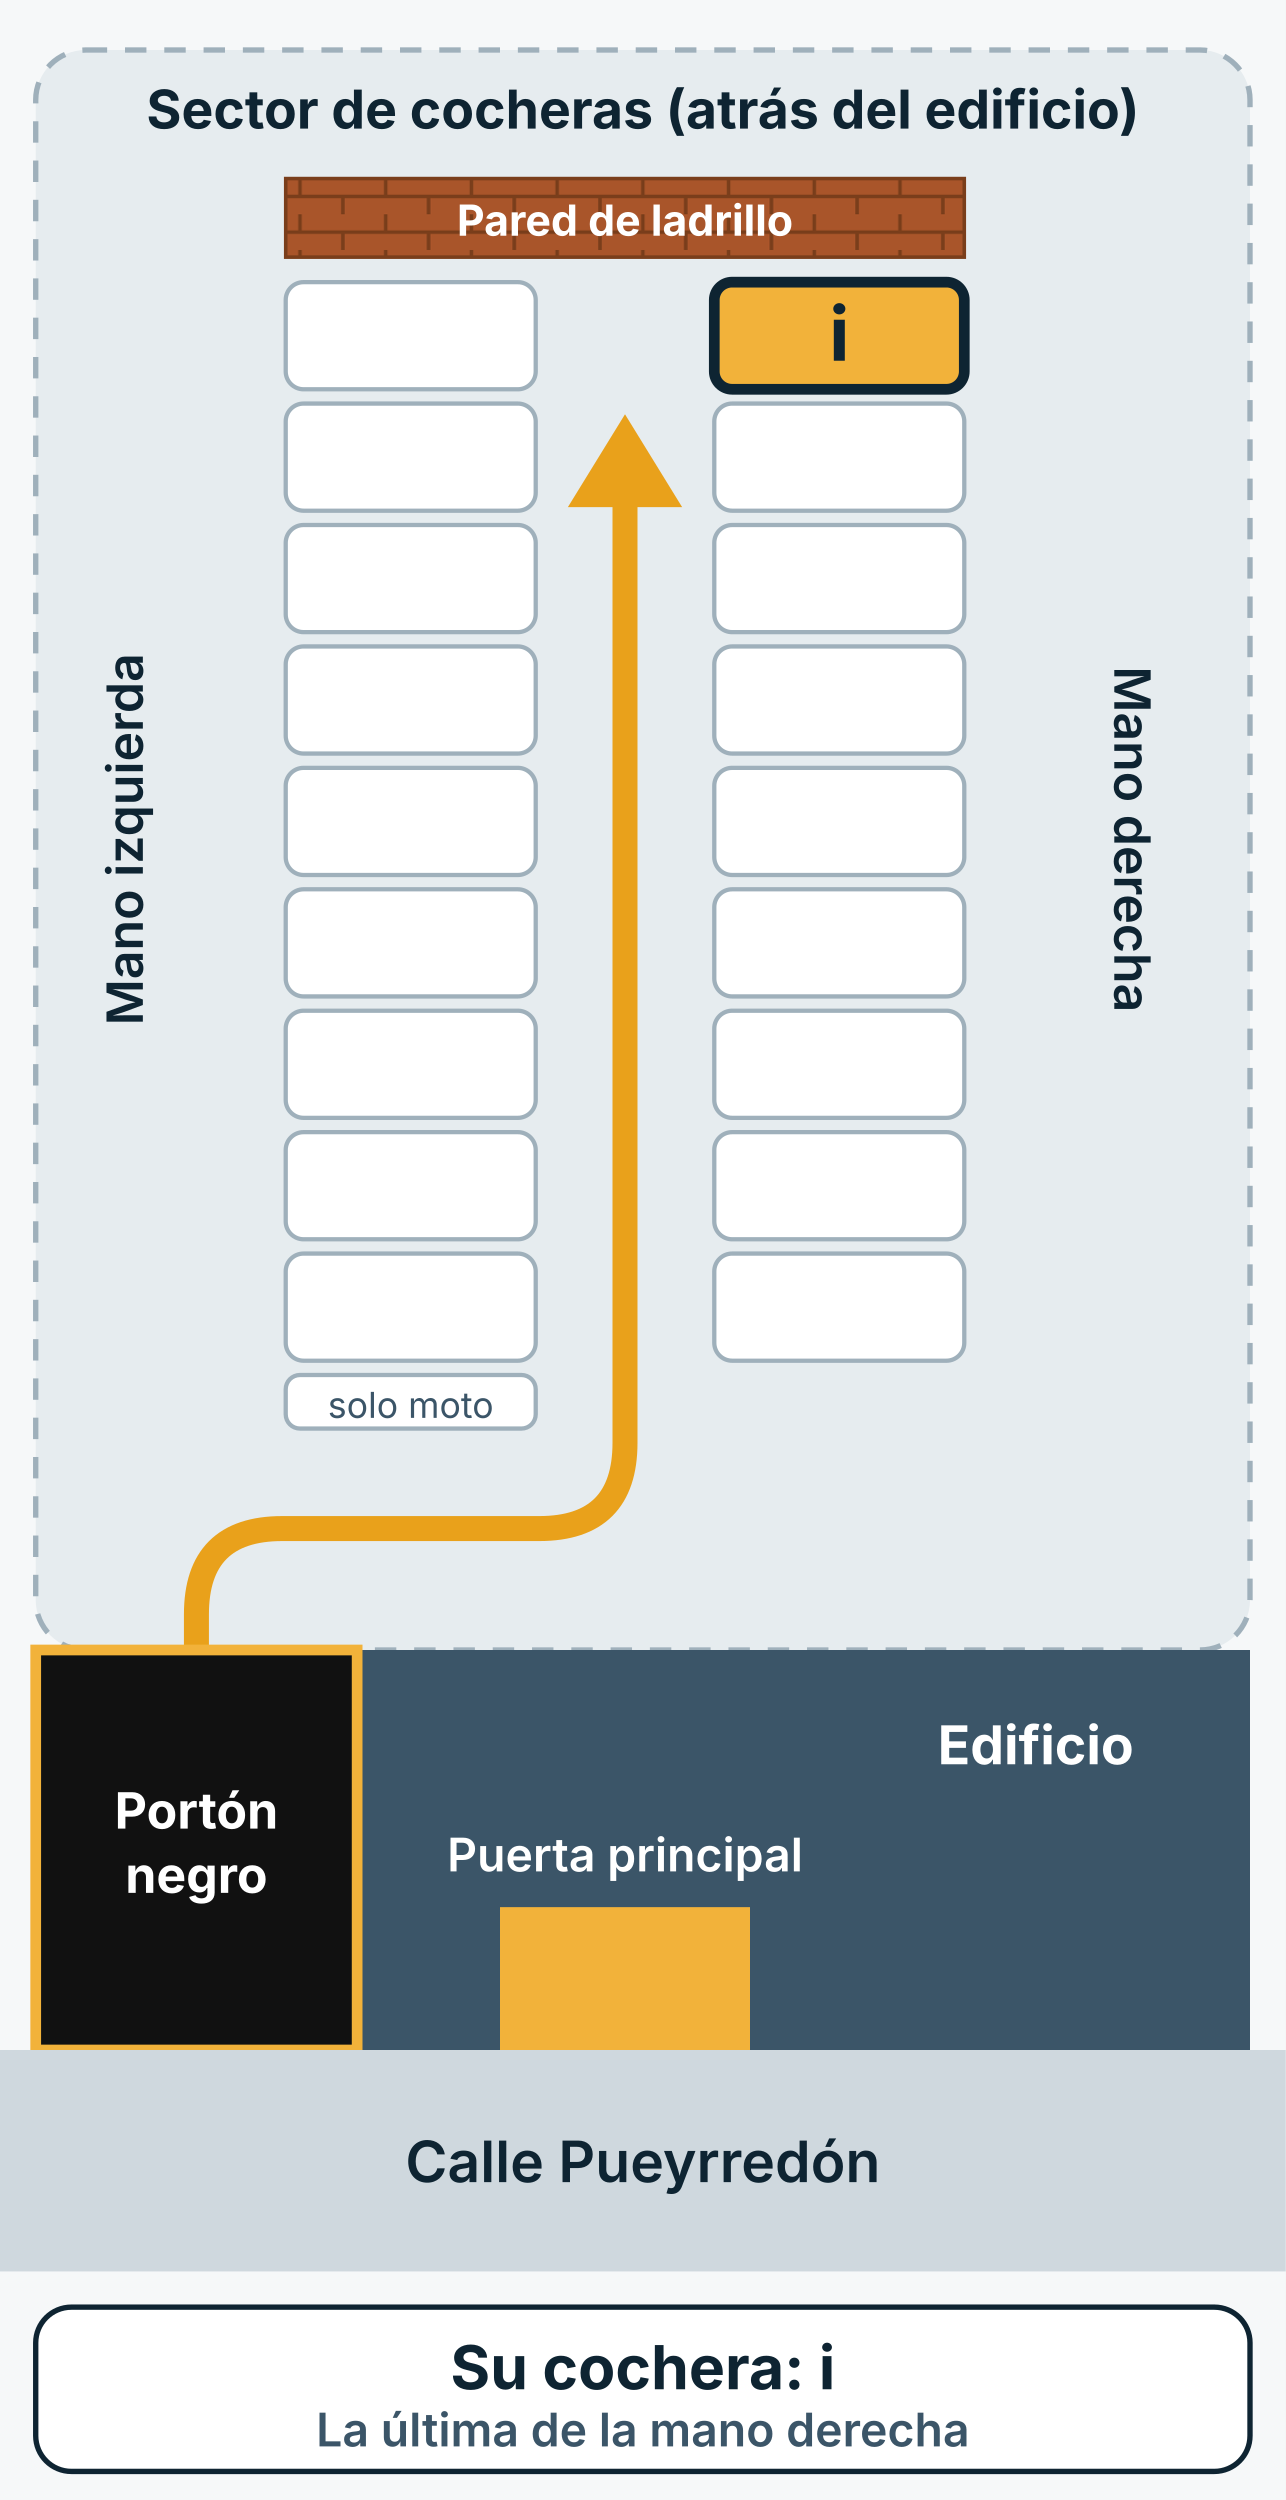
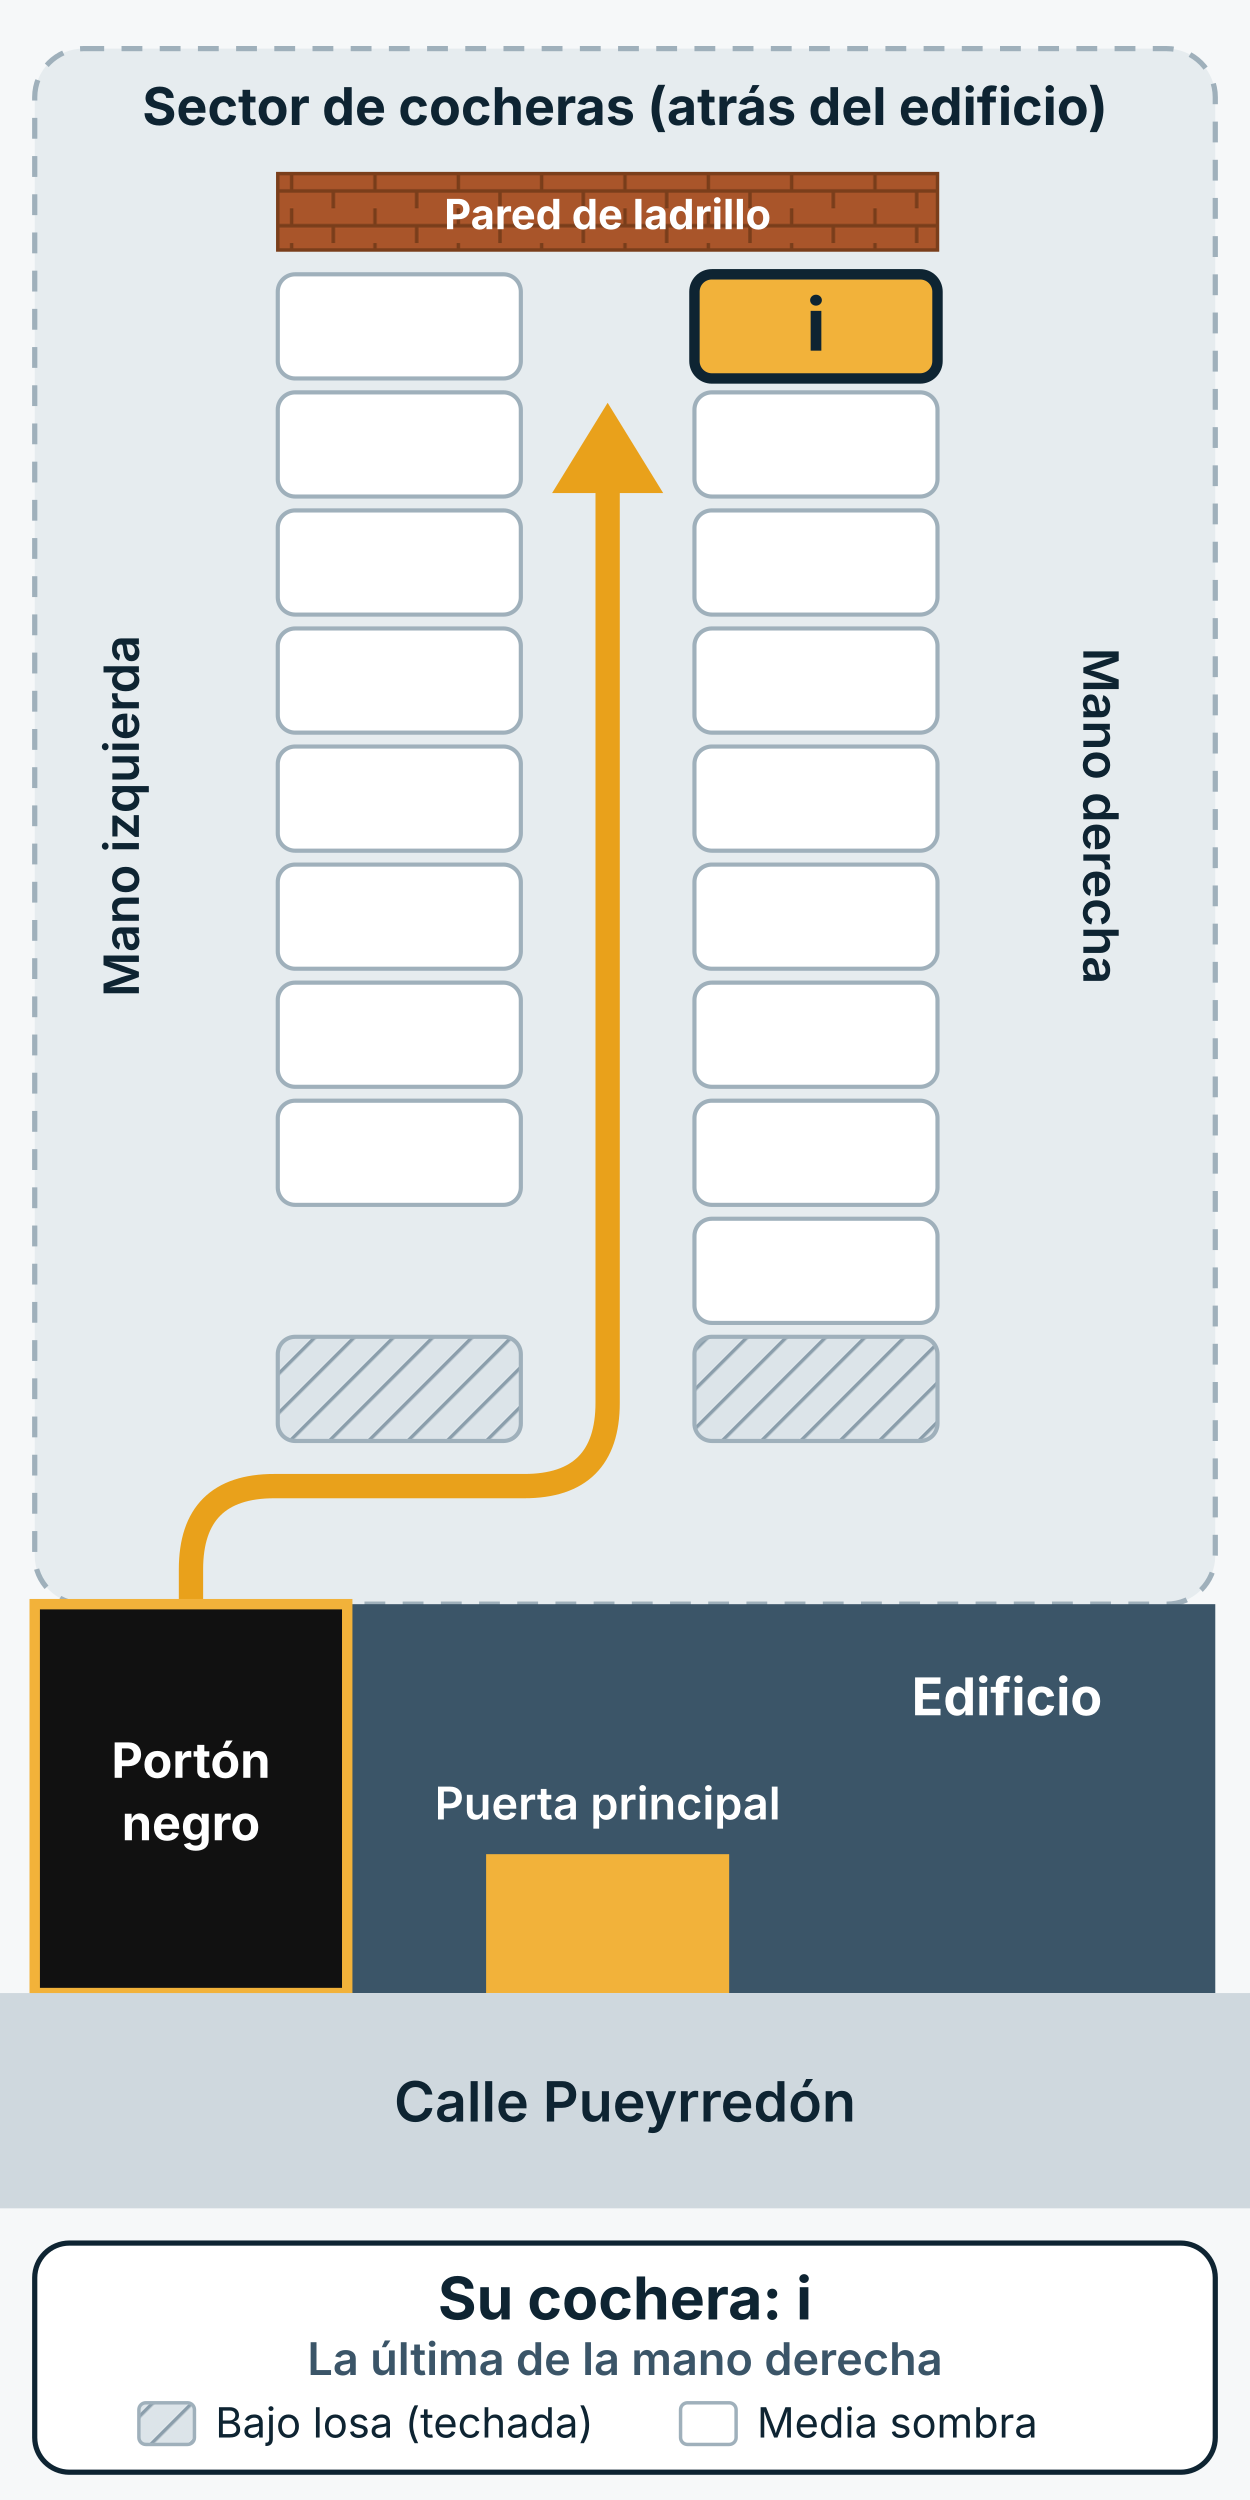
- <svg xmlns="http://www.w3.org/2000/svg" viewBox="0 0 360 700" role="img" aria-label="Croquis orientativo: se entra por el portón negro, a la izquierda de la puerta principal, y se sigue hacia el fondo; la cochera i es la última de la mano derecha." font-family="Inter,Arial,Helvetica,sans-serif">
+ <svg xmlns="http://www.w3.org/2000/svg" viewBox="0 0 360 720" role="img" aria-label="Croquis orientativo: se entra por el portón negro, a la izquierda de la puerta principal, y se sigue hacia el fondo; la cochera i es la última de la mano derecha, contra la pared." font-family="Inter,Arial,Helvetica,sans-serif">
  <defs>
    <pattern id="ladrillo" width="24" height="10" patternUnits="userSpaceOnUse">
      <rect width="24" height="10" fill="#A9552A" />
      <path d="M0 5H24M12 0V5M0 5V10M24 5V10" stroke="#7A3E1B" stroke-width="1" fill="none" />
    </pattern>
+     <pattern id="losa" width="8" height="8" patternUnits="userSpaceOnUse" patternTransform="rotate(45)">
+       <rect width="8" height="8" fill="#DCE4E9" />
+       <path d="M0 0V8" stroke="#8DA0AD" stroke-width="2" />
+     </pattern>
  </defs>
-   <rect width="360" height="700" fill="#F6F8F9" />
+   <rect width="360" height="720" fill="#F6F8F9" />
  <rect x="10" y="14" width="340" height="448" rx="14" fill="#E6ECEF" stroke="#9FB0BB" stroke-width="1.5" stroke-dasharray="6 5" />
  <text x="180" y="36" text-anchor="middle" font-size="15" font-weight="700" fill="#0E2432">Sector de cocheras (atrás del edificio)</text>
-   <rect x="80" y="385" width="70" height="15.0" rx="4" fill="#FFFFFF" stroke="#9FB0BB" stroke-width="1.2" />
-   <text x="115.0" y="397" text-anchor="middle" font-size="10" fill="#3B5568">solo moto</text>
-   <rect x="80" y="351" width="70" height="30" rx="5" fill="#FFFFFF" stroke="#9FB0BB" stroke-width="1.2" />
+   <rect x="80" y="385" width="70" height="30" rx="5" fill="url(#losa)" stroke="#9FB0BB" stroke-width="1.2" />
  <rect x="80" y="317" width="70" height="30" rx="5" fill="#FFFFFF" stroke="#9FB0BB" stroke-width="1.2" />
  <rect x="80" y="283" width="70" height="30" rx="5" fill="#FFFFFF" stroke="#9FB0BB" stroke-width="1.2" />
  <rect x="80" y="249" width="70" height="30" rx="5" fill="#FFFFFF" stroke="#9FB0BB" stroke-width="1.2" />
  <rect x="80" y="215" width="70" height="30" rx="5" fill="#FFFFFF" stroke="#9FB0BB" stroke-width="1.2" />
  <rect x="80" y="181" width="70" height="30" rx="5" fill="#FFFFFF" stroke="#9FB0BB" stroke-width="1.2" />
  <rect x="80" y="147" width="70" height="30" rx="5" fill="#FFFFFF" stroke="#9FB0BB" stroke-width="1.2" />
  <rect x="80" y="113" width="70" height="30" rx="5" fill="#FFFFFF" stroke="#9FB0BB" stroke-width="1.2" />
  <rect x="80" y="79" width="70" height="30" rx="5" fill="#FFFFFF" stroke="#9FB0BB" stroke-width="1.2" />
+   <rect x="200" y="385" width="70" height="30" rx="5" fill="url(#losa)" stroke="#9FB0BB" stroke-width="1.2" />
  <rect x="200" y="351" width="70" height="30" rx="5" fill="#FFFFFF" stroke="#9FB0BB" stroke-width="1.2" />
  <rect x="200" y="317" width="70" height="30" rx="5" fill="#FFFFFF" stroke="#9FB0BB" stroke-width="1.2" />
  <rect x="200" y="283" width="70" height="30" rx="5" fill="#FFFFFF" stroke="#9FB0BB" stroke-width="1.2" />
  <rect x="200" y="249" width="70" height="30" rx="5" fill="#FFFFFF" stroke="#9FB0BB" stroke-width="1.2" />
  <rect x="200" y="215" width="70" height="30" rx="5" fill="#FFFFFF" stroke="#9FB0BB" stroke-width="1.2" />
  <rect x="200" y="181" width="70" height="30" rx="5" fill="#FFFFFF" stroke="#9FB0BB" stroke-width="1.2" />
  <rect x="200" y="147" width="70" height="30" rx="5" fill="#FFFFFF" stroke="#9FB0BB" stroke-width="1.2" />
  <rect x="200" y="113" width="70" height="30" rx="5" fill="#FFFFFF" stroke="#9FB0BB" stroke-width="1.2" />
  <rect x="200" y="79" width="70" height="30" rx="5" fill="#F2B23A" stroke="#0E2432" stroke-width="3" />
  <text x="235.0" y="101" text-anchor="middle" font-size="21" font-weight="700" fill="#0E2432">i</text>
  <rect x="80" y="50" width="190" height="22" fill="url(#ladrillo)" stroke="#7A3E1B" stroke-width="1" />
  <text x="175" y="66" text-anchor="middle" font-size="12" font-weight="700" fill="#FFFFFF">Pared de ladrillo</text>
  <path d="M55 556 V452 Q55 428 79 428 H151 Q175 428 175 404 V124" stroke="#E9A11B" stroke-width="7" fill="none" stroke-linecap="round" stroke-linejoin="round" />
  <path d="M159 142 L175 116 L191 142 Z" fill="#E9A11B" />
  <text transform="translate(40 235) rotate(-90)" text-anchor="middle" font-size="14" font-weight="600" fill="#0E2432">Mano izquierda</text>
  <text transform="translate(312 235) rotate(90)" text-anchor="middle" font-size="14" font-weight="600" fill="#0E2432">Mano derecha</text>
  <rect x="100" y="462" width="250" height="112" fill="#3B5568" />
  <text x="290" y="494" text-anchor="middle" font-size="15" font-weight="700" fill="#FFFFFF">Edificio</text>
  <rect x="10" y="462" width="90" height="112" fill="#111111" stroke="#F2B23A" stroke-width="3" />
  <text x="55" y="512" text-anchor="middle" font-size="14" font-weight="700" fill="#FFFFFF">Portón</text>
  <text x="55" y="530" text-anchor="middle" font-size="14" font-weight="700" fill="#FFFFFF">negro</text>
  <rect x="140" y="534" width="70" height="40" fill="#F2B23A" />
  <text x="175" y="524" text-anchor="middle" font-size="13" font-weight="600" fill="#FFFFFF">Puerta principal</text>
  <rect x="0" y="574" width="360" height="62" fill="#CFD8DE" />
  <text x="180" y="611" text-anchor="middle" font-size="16" font-weight="600" fill="#0E2432">Calle Pueyrredón</text>
-   <rect x="10" y="646" width="340" height="46" rx="10" fill="#FFFFFF" stroke="#0E2432" stroke-width="1.5" />
-   <text x="180" y="669" text-anchor="middle" font-size="17" font-weight="700" fill="#0E2432">Su cochera: i</text>
-   <text x="180" y="685" text-anchor="middle" font-size="13" font-weight="600" fill="#3B5568">La última de la mano derecha</text>
+   <rect x="10" y="646" width="340" height="66" rx="10" fill="#FFFFFF" stroke="#0E2432" stroke-width="1.5" />
+   <text x="180" y="668" text-anchor="middle" font-size="17" font-weight="700" fill="#0E2432">Su cochera: i</text>
+   <text x="180" y="684" text-anchor="middle" font-size="13" font-weight="600" fill="#3B5568">La última de la mano derecha</text>
+   <rect x="40" y="692" width="16" height="12" rx="2" fill="url(#losa)" stroke="#9FB0BB" />
+   <text x="62" y="702" font-size="12" fill="#0E2432">Bajo losa (techada)</text>
+   <rect x="196" y="692" width="16" height="12" rx="2" fill="#FFFFFF" stroke="#9FB0BB" />
+   <text x="218" y="702" font-size="12" fill="#0E2432">Media sombra</text>
</svg>
